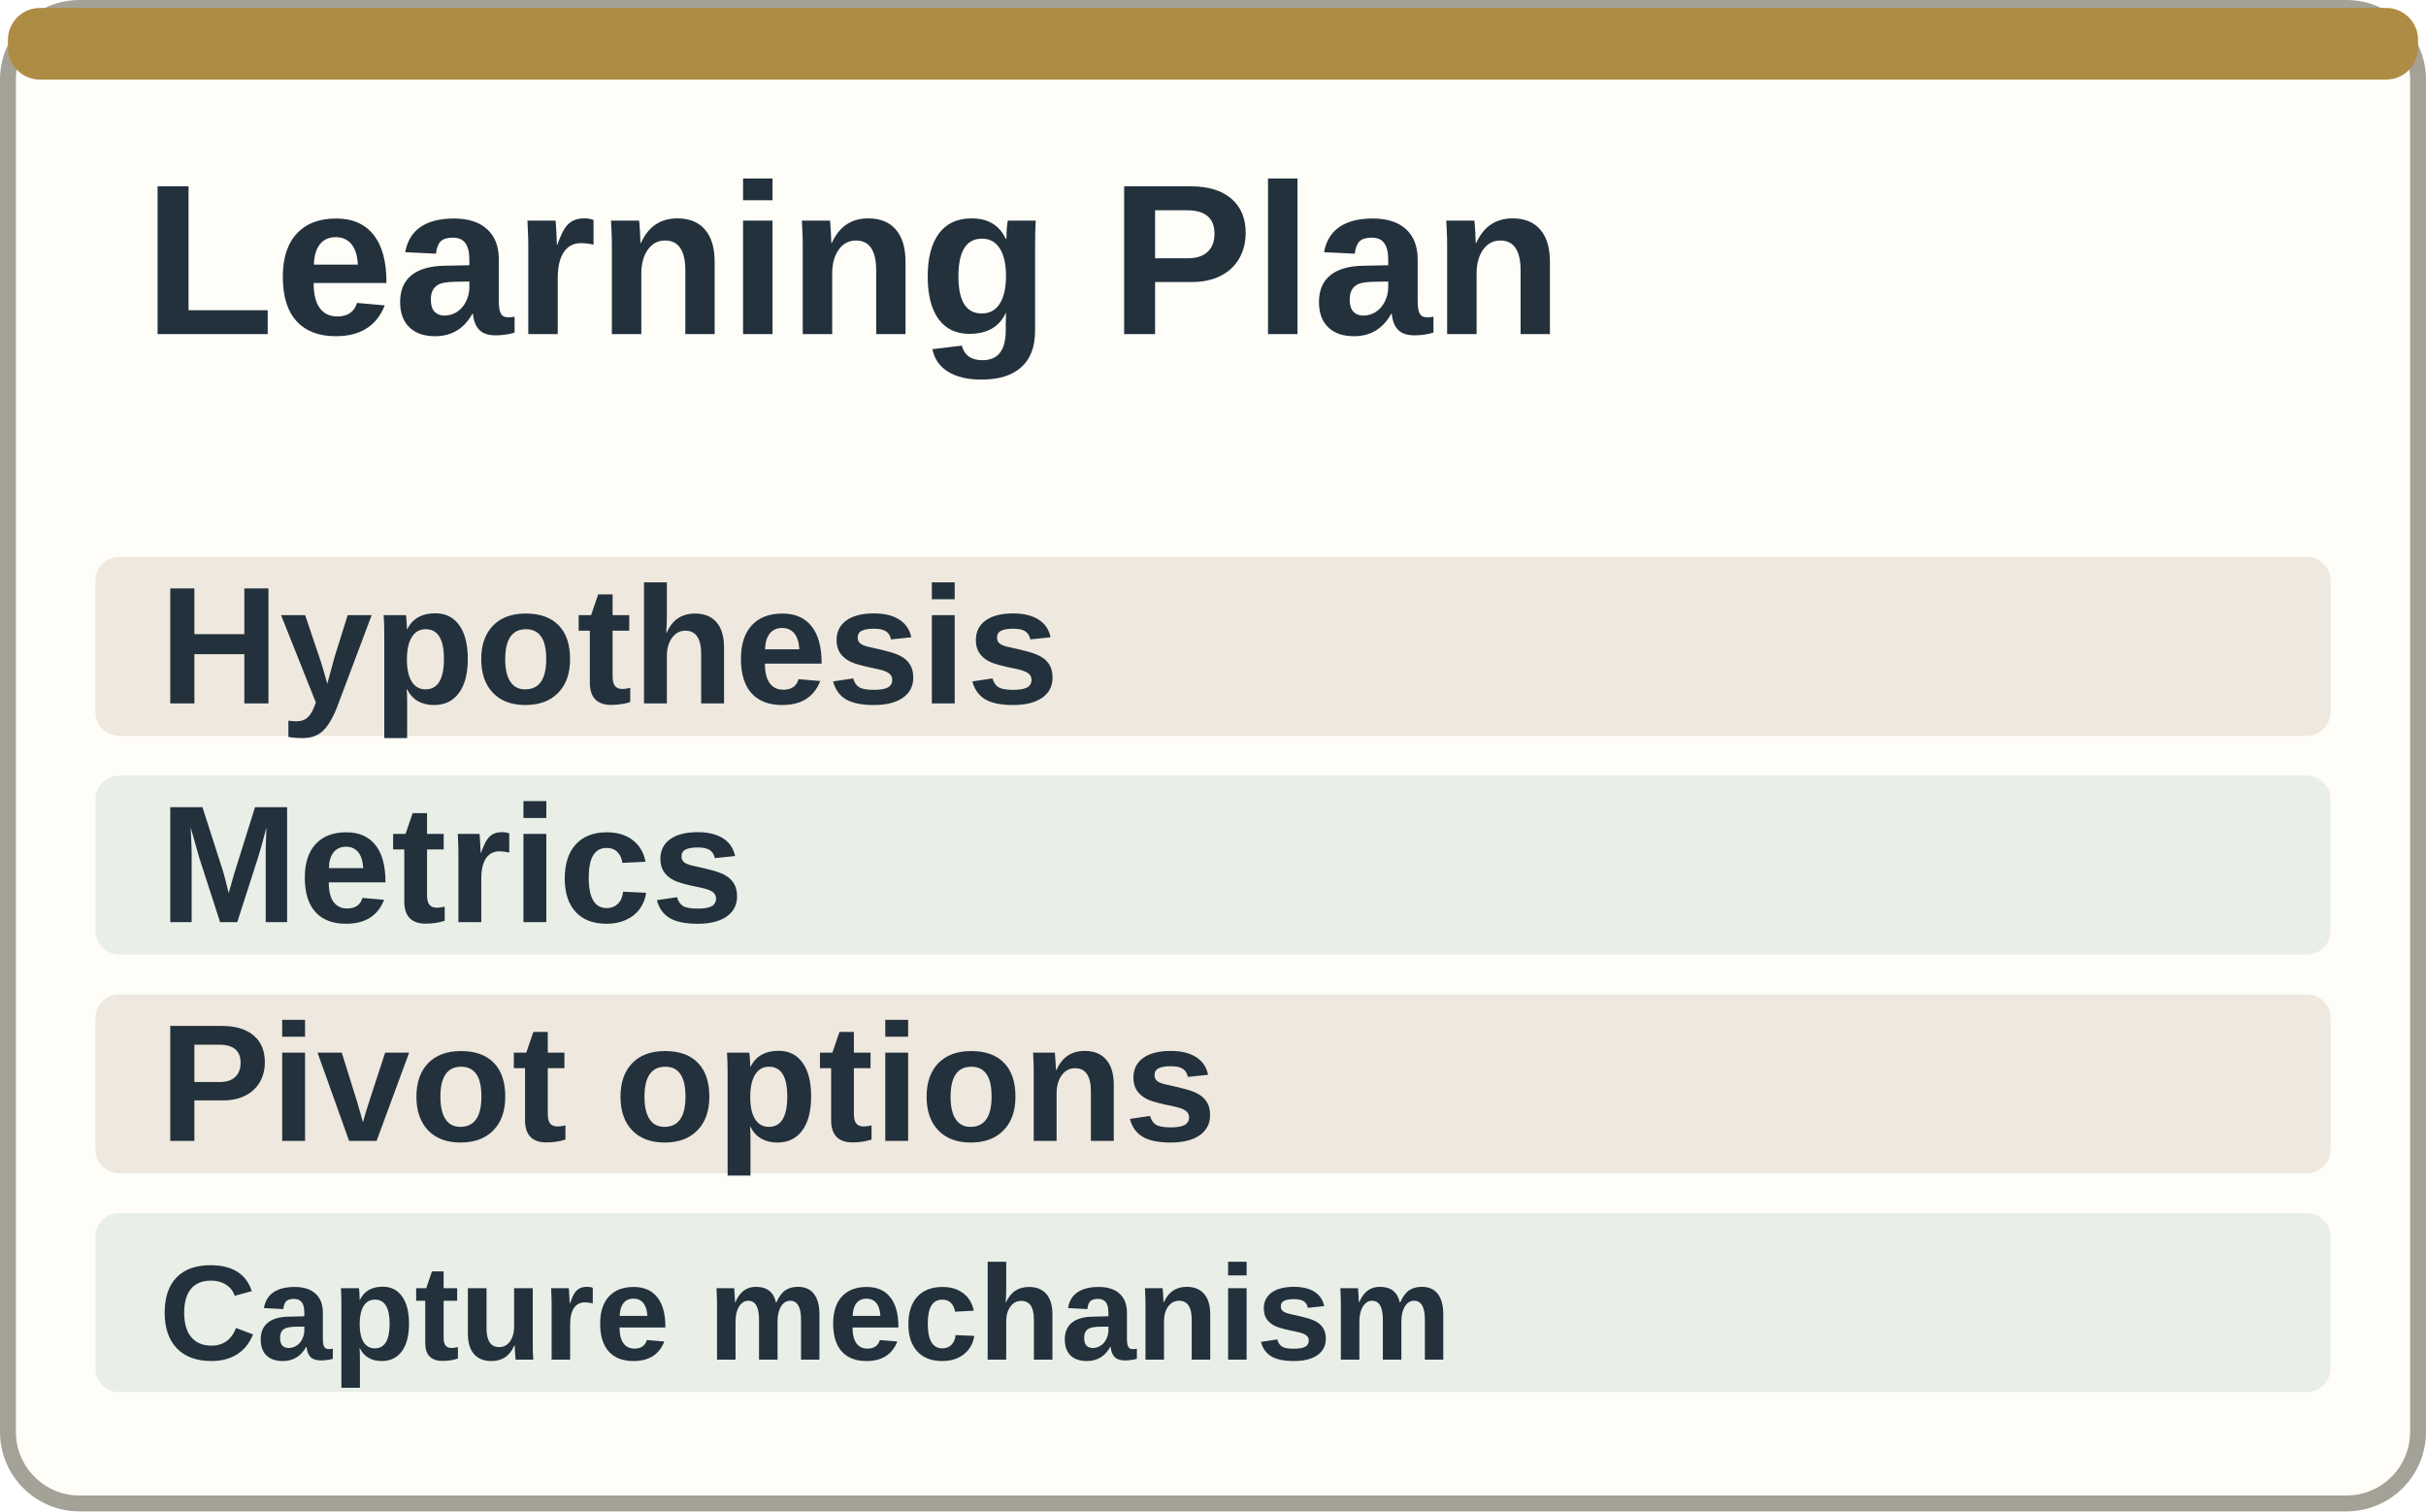
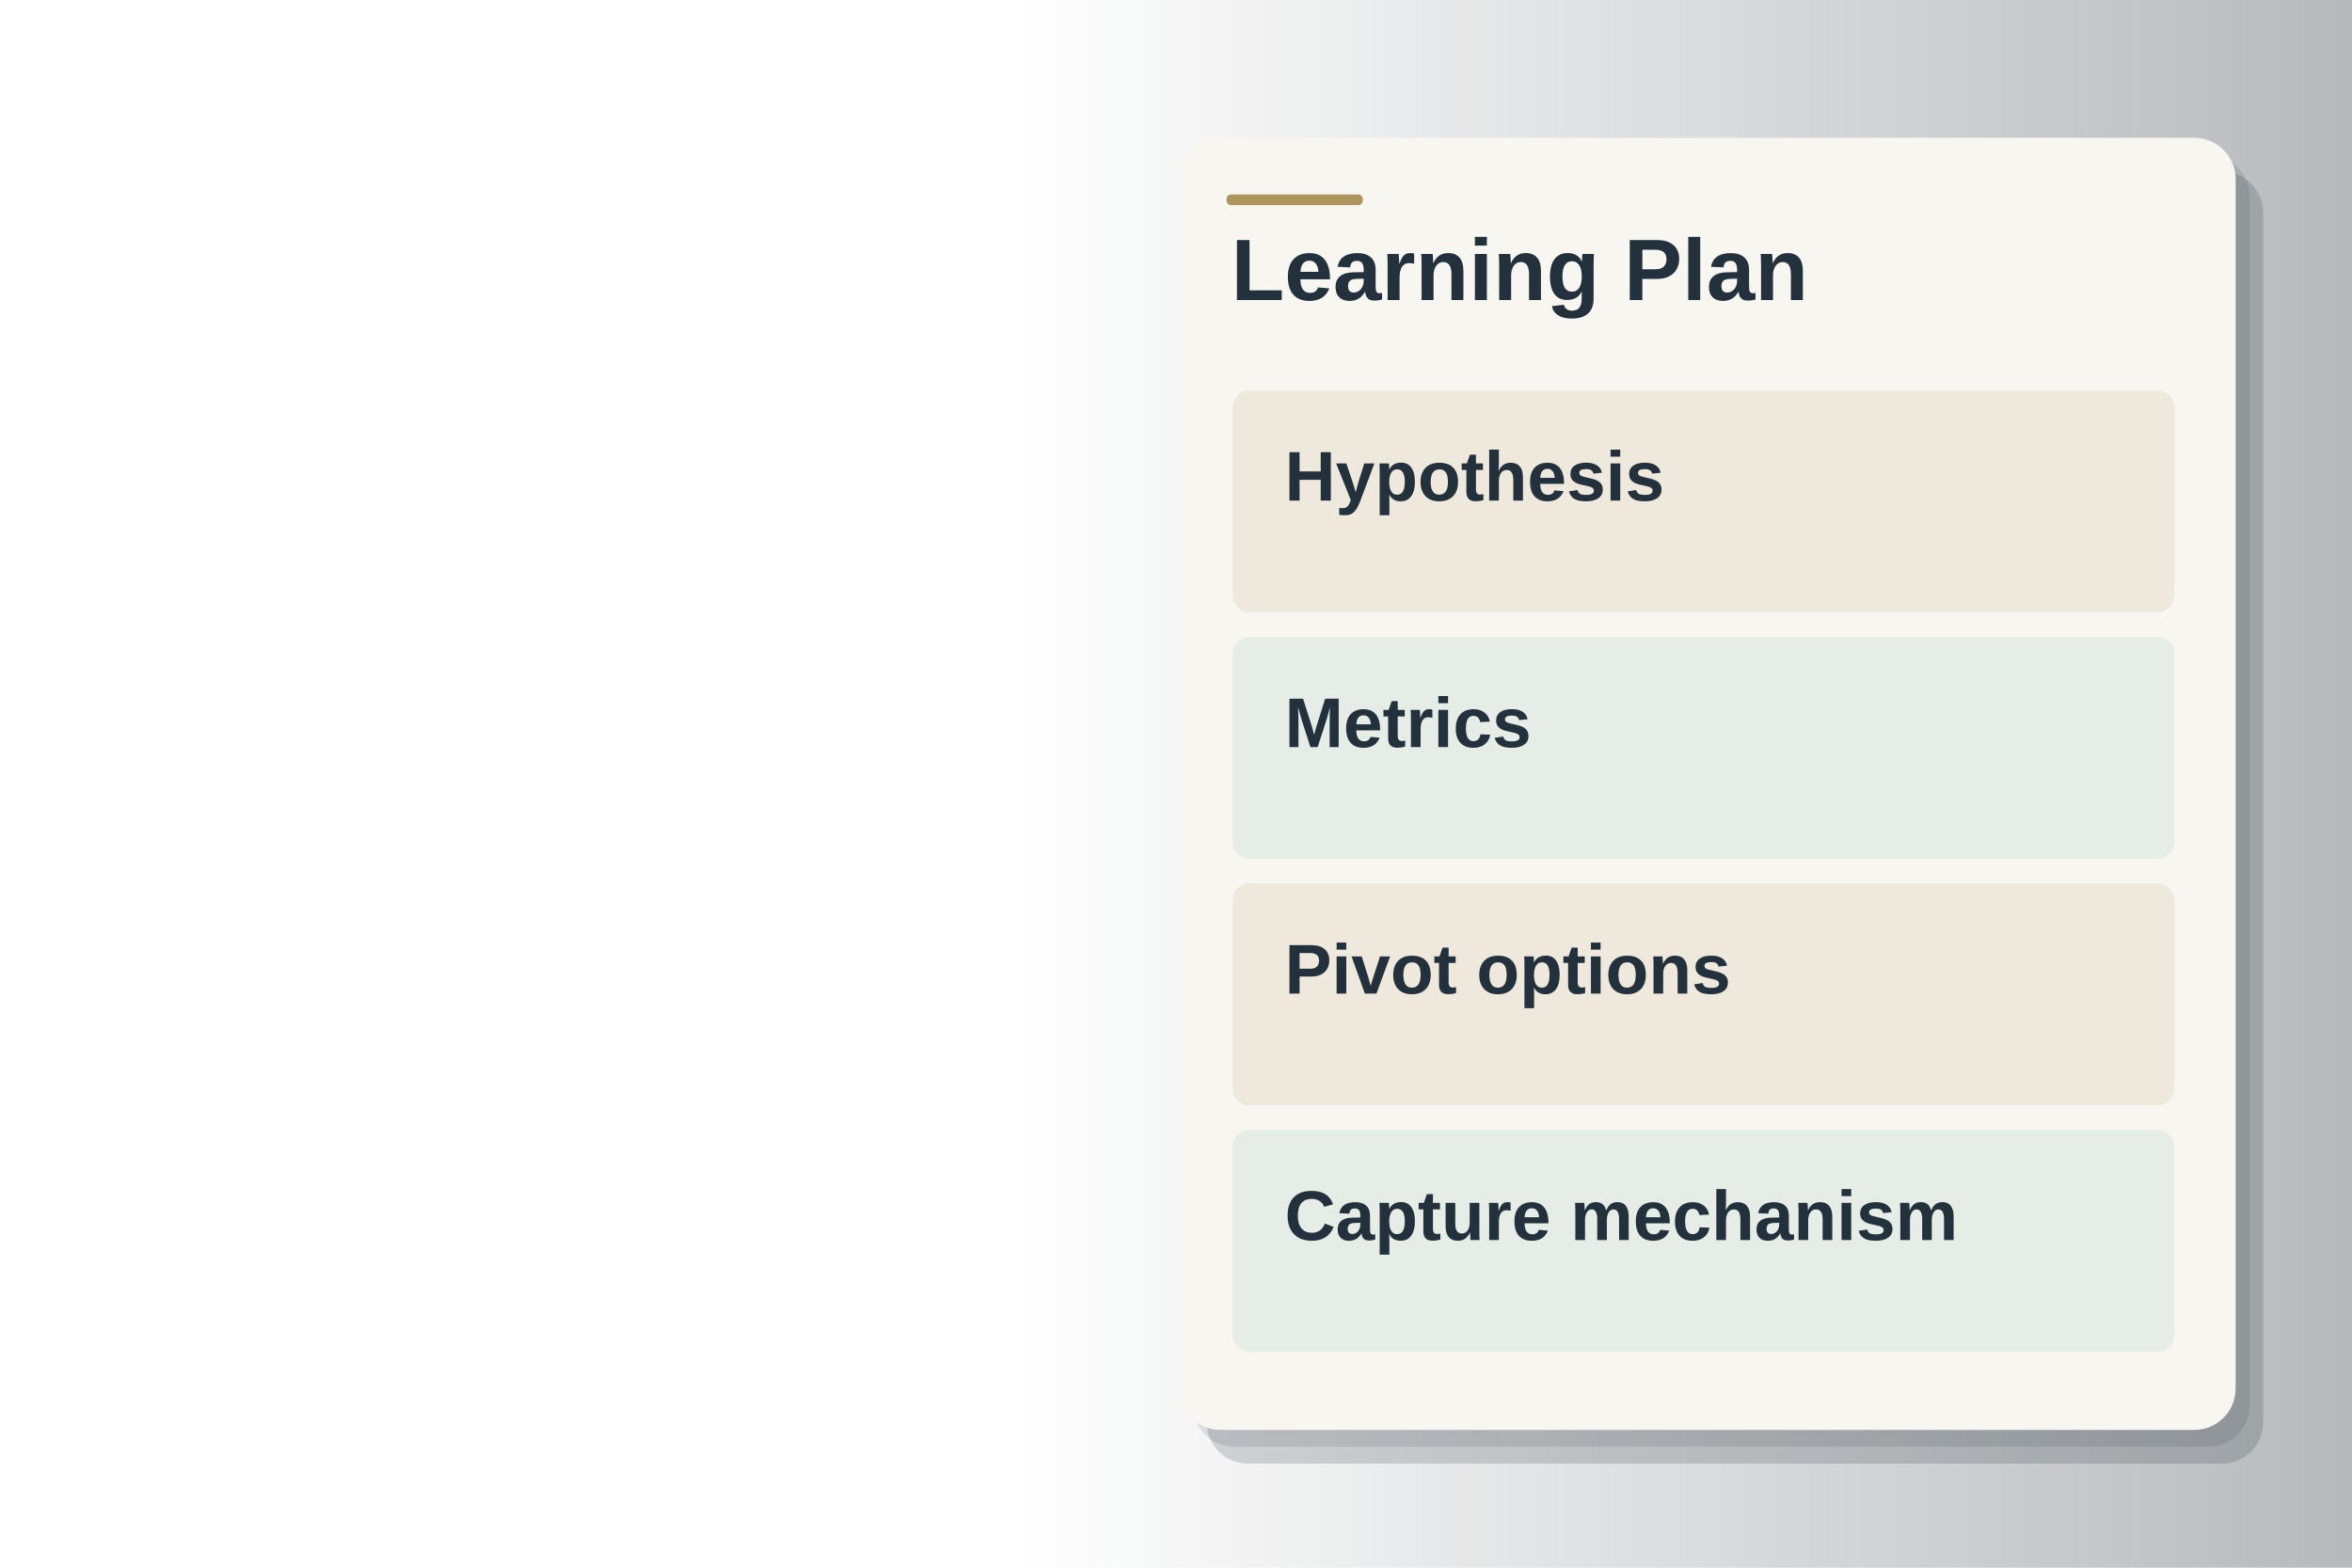
- <svg xmlns="http://www.w3.org/2000/svg" width="305" height="190" viewBox="0 0 305 190">
-   <rect x="1" y="1" width="303" height="188" rx="9" fill="#fffdf8" fill-opacity=".97" stroke="#a4a297" stroke-width="2" />
-   <rect x="1" y="1" width="303" height="9" rx="4" fill="#ae8c43" />
-   <text x="18" y="42" font-family="Arial,sans-serif" font-size="27" font-weight="700" fill="#22313c">Learning Plan</text>
-   <rect x="12" y="70" width="281" height="22.5" rx="3" fill="#eee8de" />
-   <text x="20" y="88.425" font-family="Arial,sans-serif" font-size="21" font-weight="700" fill="#22313c">Hypothesis</text>
-   <rect x="12" y="97.5" width="281" height="22.5" rx="3" fill="#e9eee7" />
-   <text x="20" y="115.925" font-family="Arial,sans-serif" font-size="21" font-weight="700" fill="#22313c">Metrics</text>
-   <rect x="12" y="125" width="281" height="22.5" rx="3" fill="#eee8de" />
-   <text x="20" y="143.425" font-family="Arial,sans-serif" font-size="21" font-weight="700" fill="#22313c">Pivot options</text>
-   <rect x="12" y="152.5" width="281" height="22.5" rx="3" fill="#e9eee7" />
-   <text x="20" y="170.925" font-family="Arial,sans-serif" font-size="17" font-weight="700" fill="#22313c">Capture mechanism</text>
+ <svg xmlns="http://www.w3.org/2000/svg" width="1536" height="1024" viewBox="0 0 1536 1024">
+   <defs>
+     <linearGradient id="fade" x1="0" x2="1536" y1="0" y2="0" gradientUnits="userSpaceOnUse">
+       <stop offset="0%" stop-color="#0f1820" stop-opacity="0" />
+       <stop offset="43%" stop-color="#0f1820" stop-opacity="0" />
+       <stop offset="100%" stop-color="#0f1820" stop-opacity=".3" />
+     </linearGradient>
+   </defs>
+   <rect width="1536" height="1024" fill="url(#fade)" />
+   <rect x="788" y="112" width="690" height="844" rx="27" fill="#13202a" fill-opacity=".17" />
+   <rect x="779" y="101" width="690" height="844" rx="27" fill="#13202a" fill-opacity=".11" />
+   <rect x="770" y="90" width="690" height="844" rx="27" fill="#f8f6f0" />
+   <rect x="801" y="127" width="89" height="7" rx="3" fill="#ae955e" />
+   <text x="804" y="196" font-family="Arial,sans-serif" font-size="57" font-weight="700" fill="#22313c">Learning Plan</text>
+   <rect x="805" y="255" width="615" height="145" rx="11" fill="#efe8dd" />
+   <text x="839" y="327" font-family="Arial,sans-serif" font-size="46" font-weight="700" fill="#22313c">Hypothesis</text>
+   <rect x="805" y="416" width="615" height="145" rx="11" fill="#e6ede7" />
+   <text x="839" y="488" font-family="Arial,sans-serif" font-size="46" font-weight="700" fill="#22313c">Metrics</text>
+   <rect x="805" y="577" width="615" height="145" rx="11" fill="#efe8dd" />
+   <text x="839" y="649" font-family="Arial,sans-serif" font-size="46" font-weight="700" fill="#22313c">Pivot options</text>
+   <rect x="805" y="738" width="615" height="145" rx="11" fill="#e6ede7" />
+   <text x="839" y="810" font-family="Arial,sans-serif" font-size="46" font-weight="700" fill="#22313c">Capture mechanism</text>
</svg>
